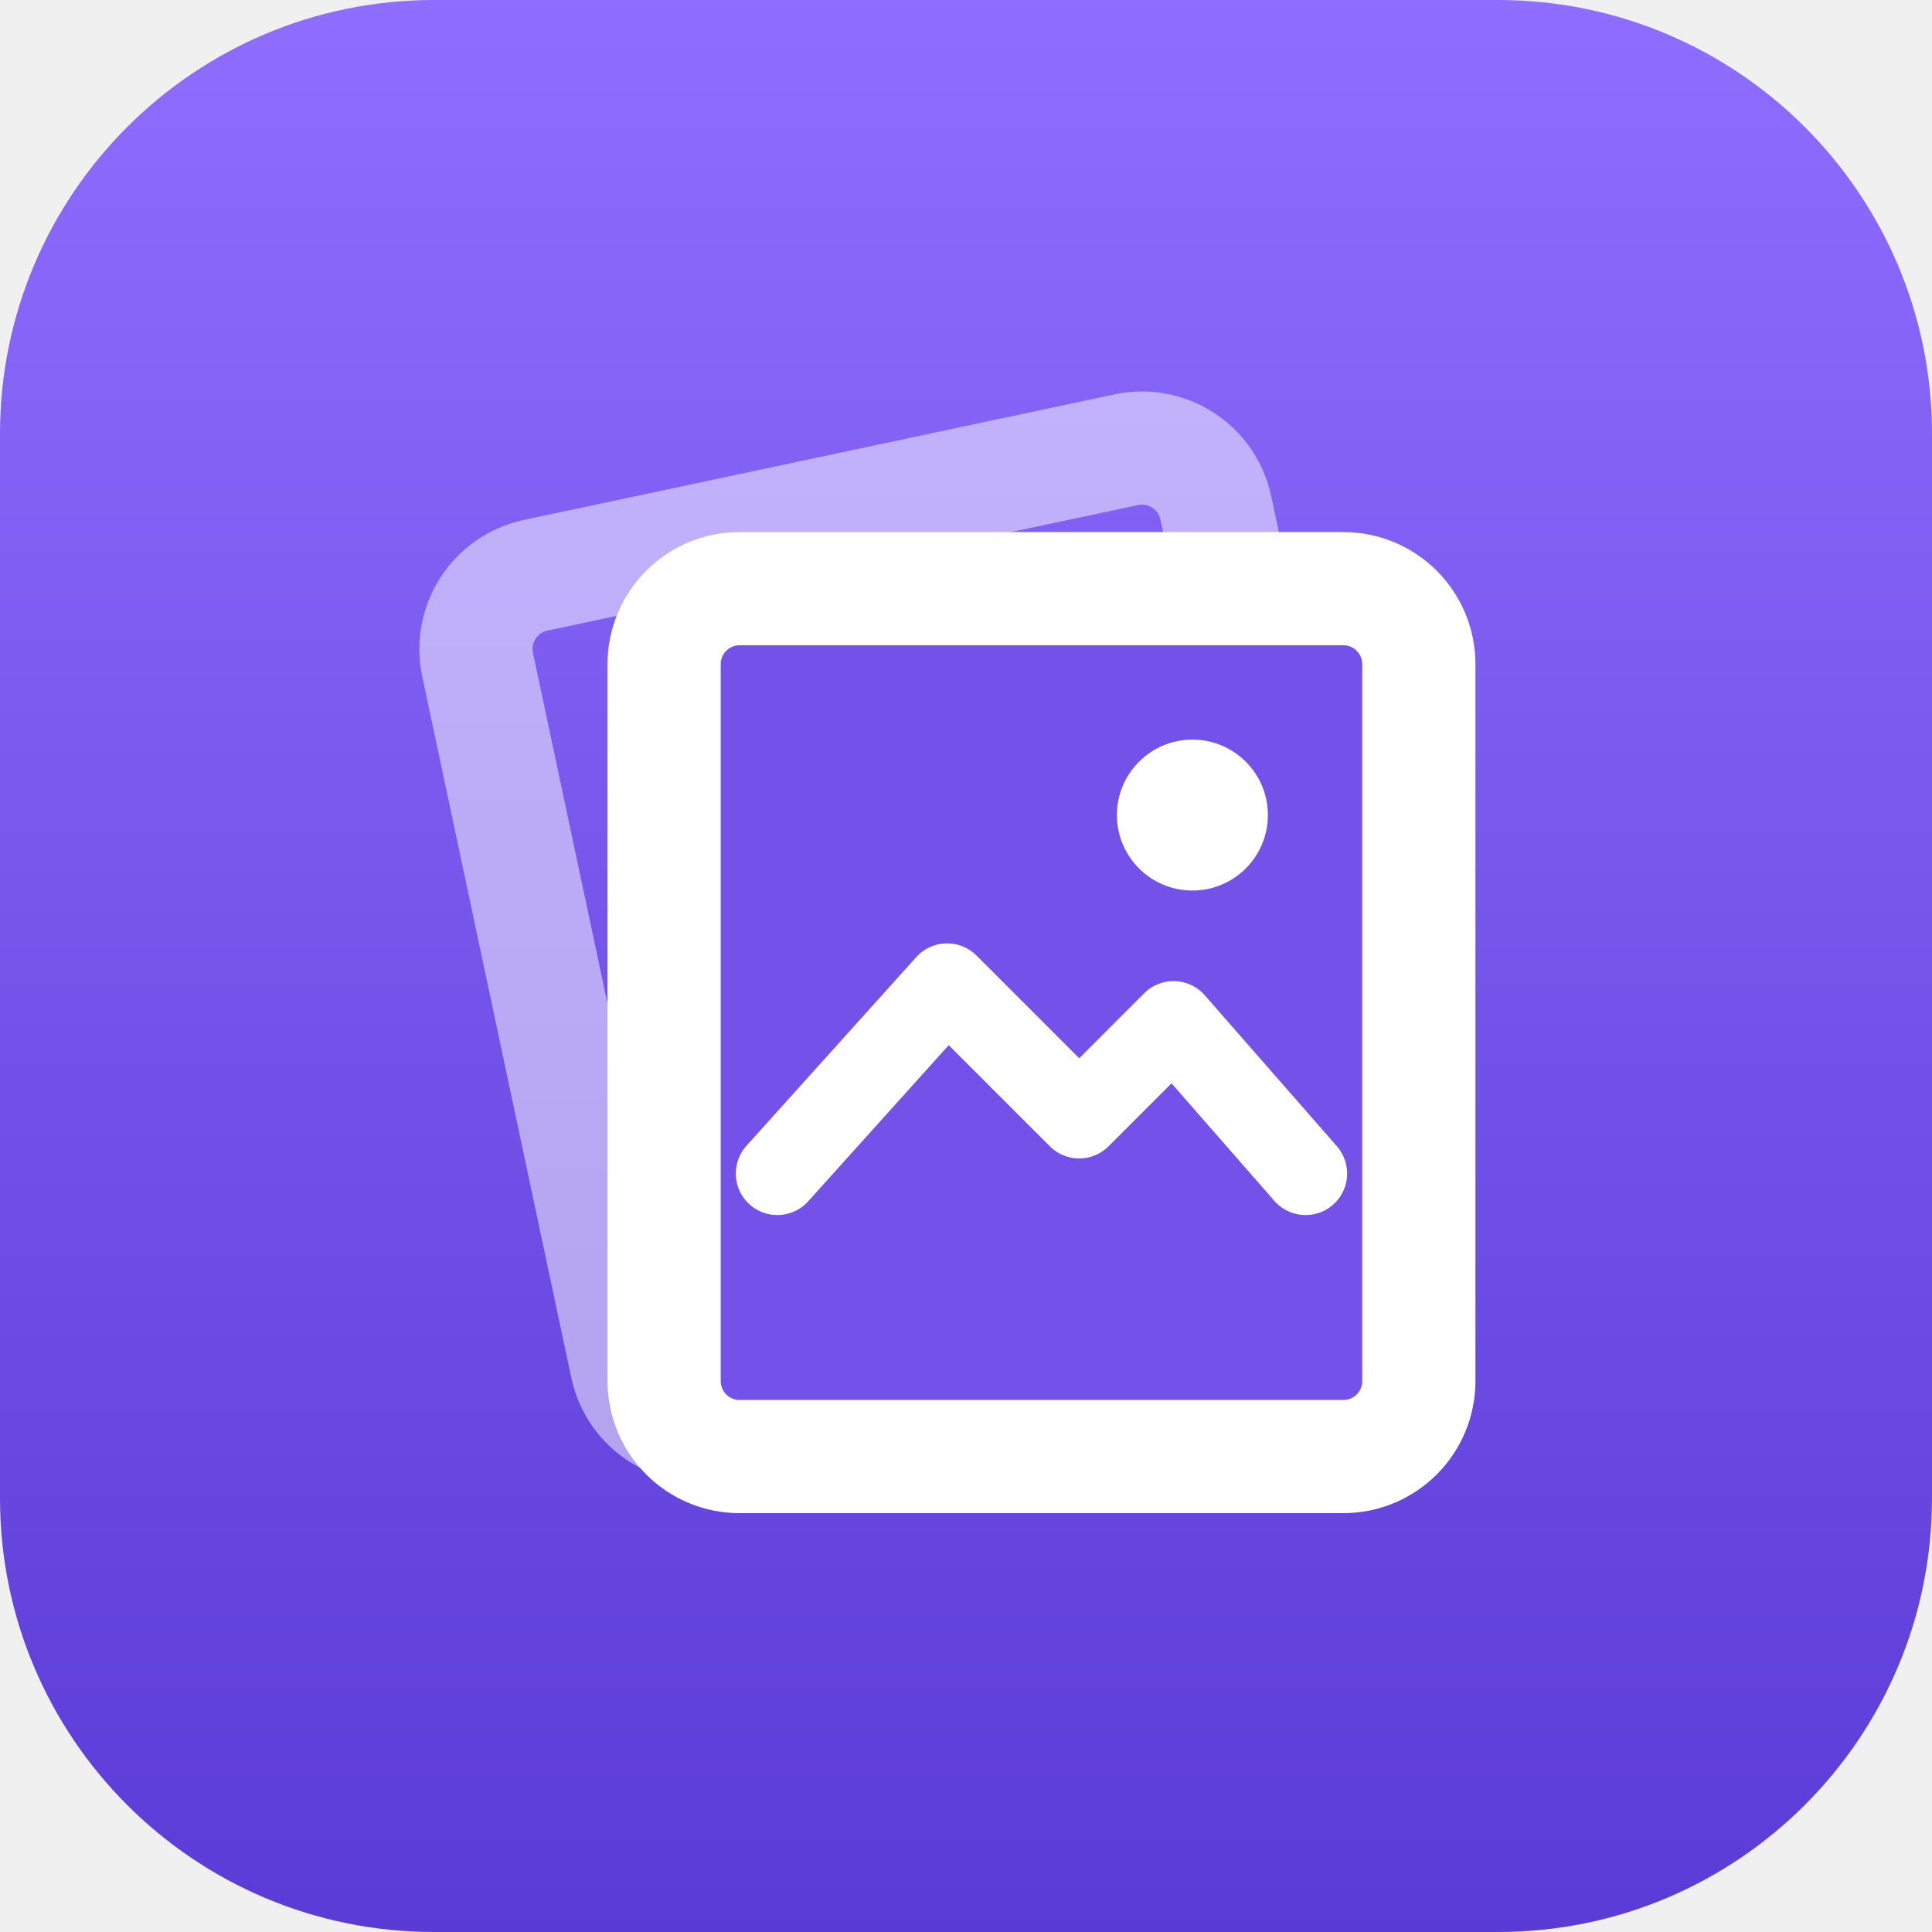
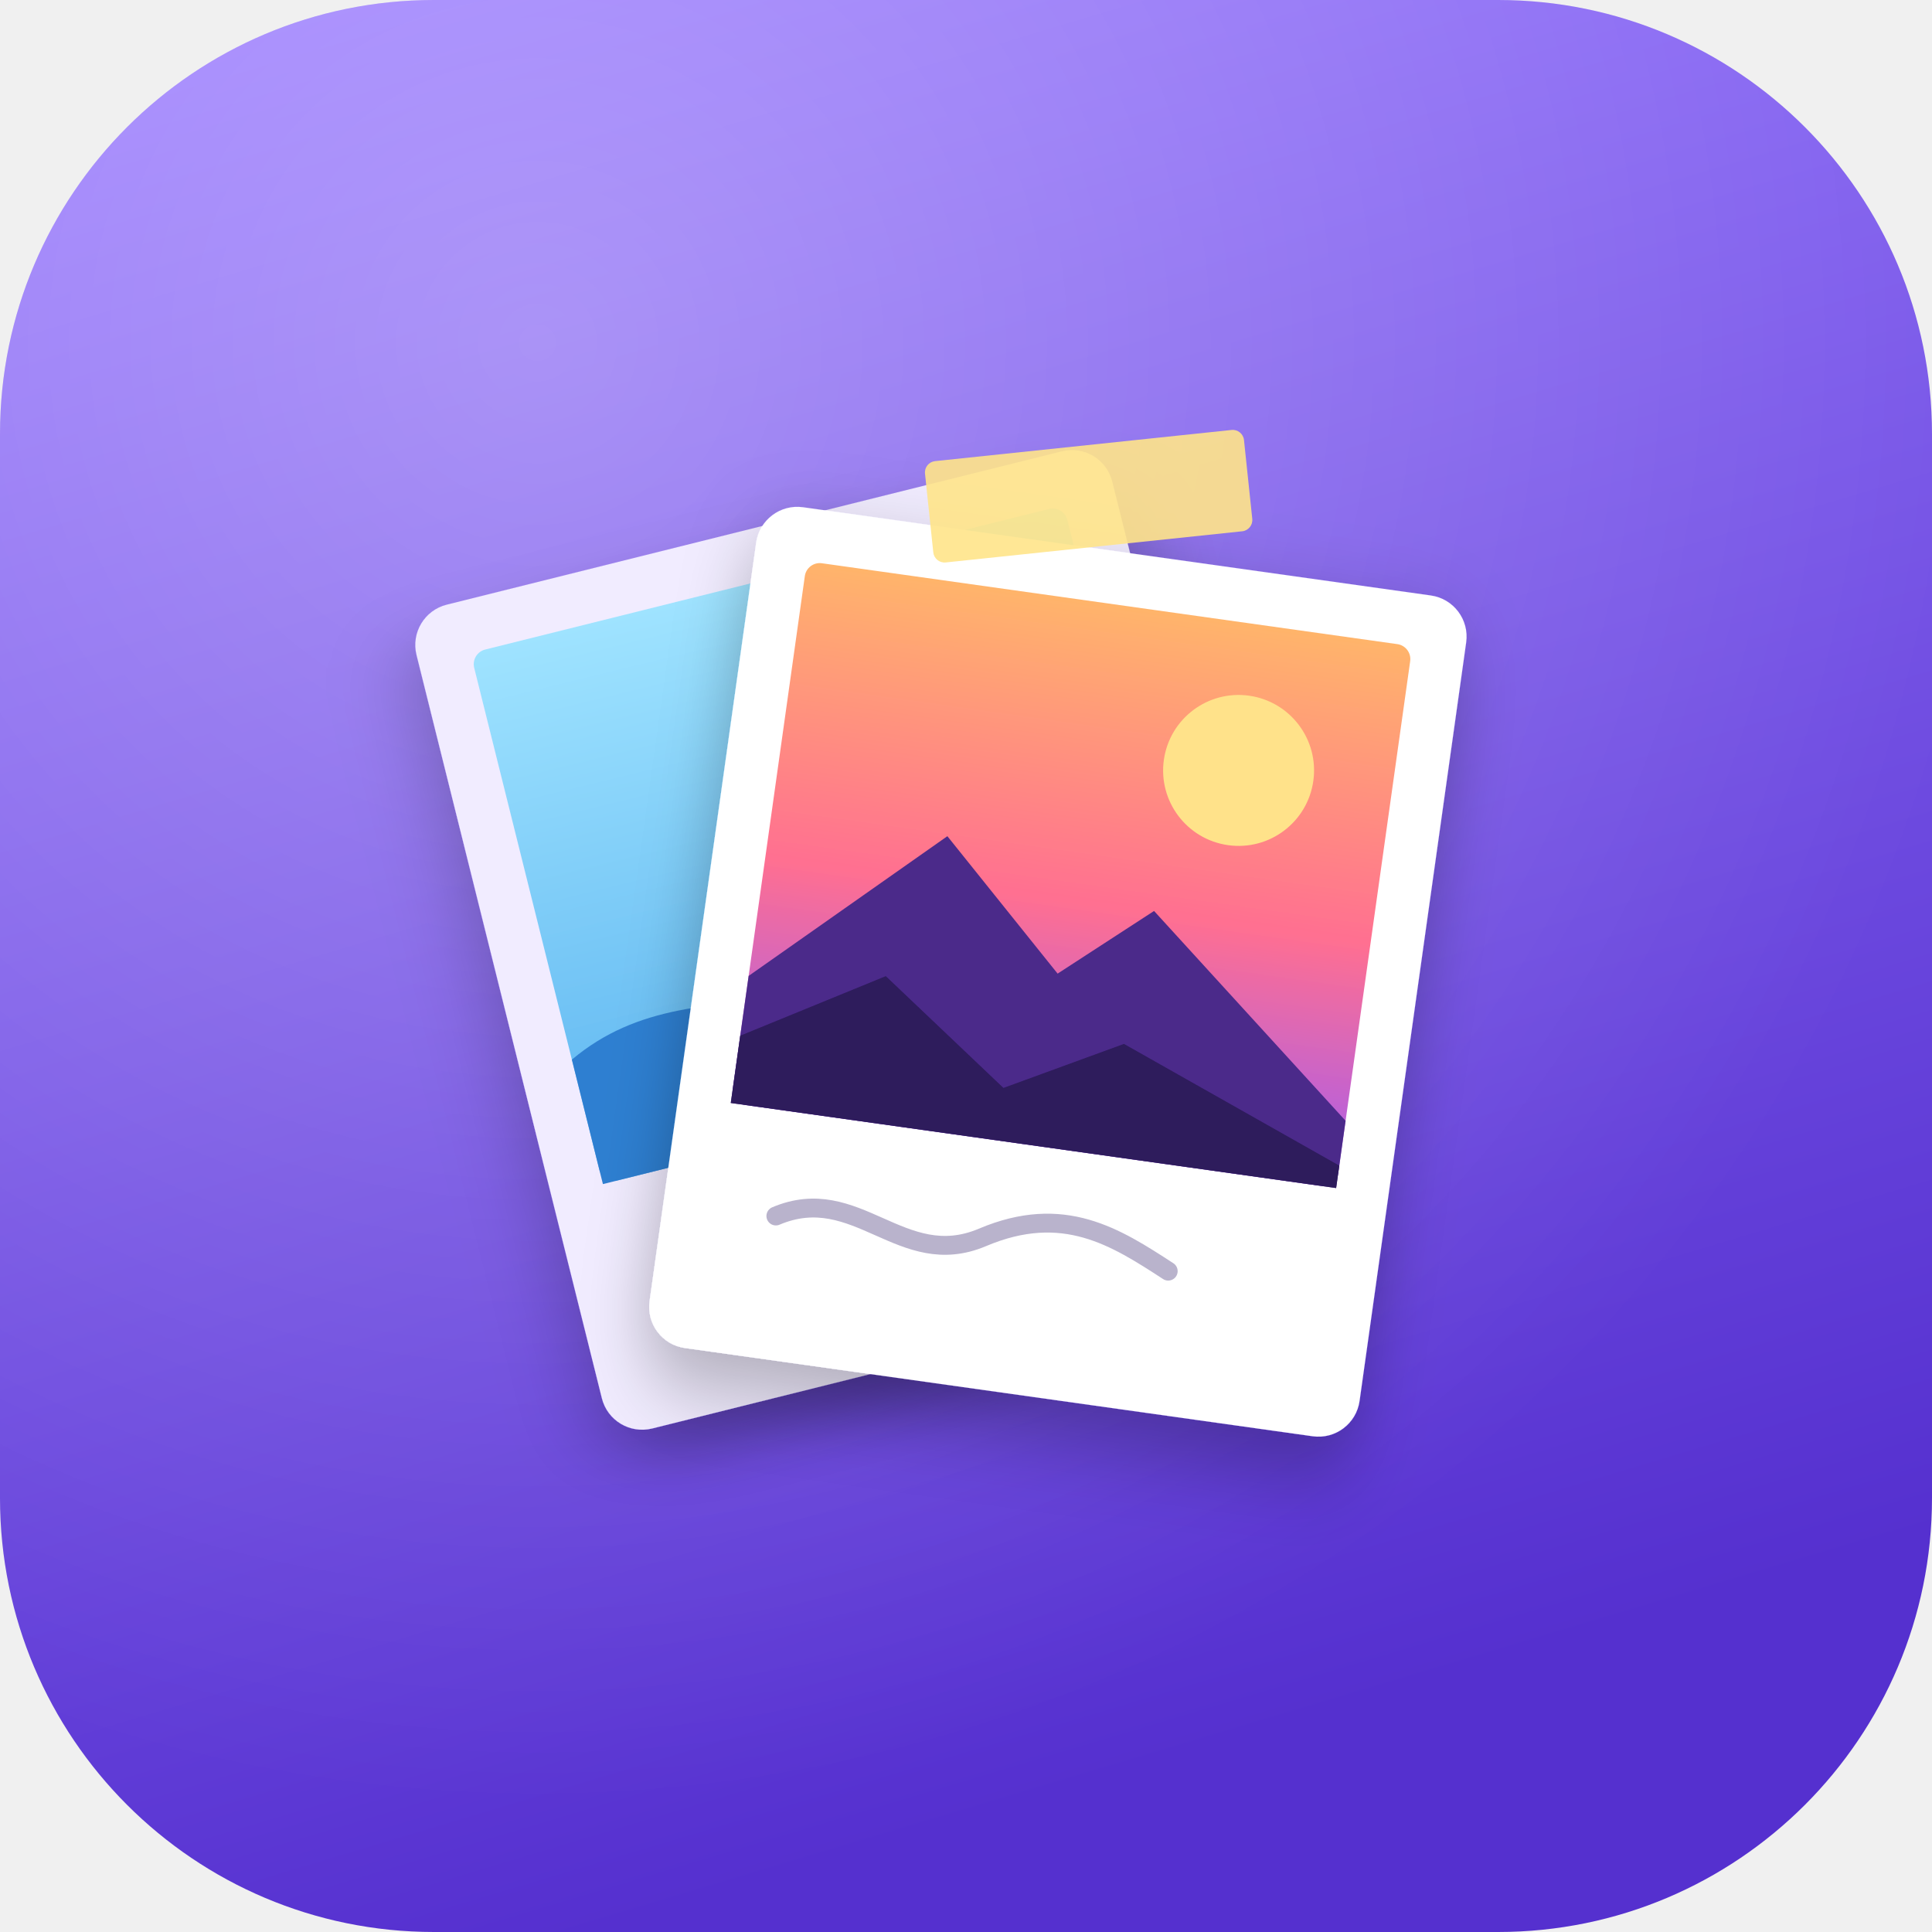
<svg xmlns="http://www.w3.org/2000/svg" width="1024" height="1024" viewBox="0 0 1024 1024">
  <defs>
-     <linearGradient id="bg" x1="0" y1="0" x2="0" y2="1">
-       <stop offset="0" stop-color="#8f6dff" />
-       <stop offset="1" stop-color="#5b3bd6" />
+     <linearGradient id="bg" x1="0" y1="0" x2="0.3" y2="1">
+       <stop offset="0" stop-color="#9a7bff" />
+       <stop offset="1" stop-color="#5530cf" />
+     </linearGradient>
+     <radialGradient id="glow" cx="0.28" cy="0.18" r="0.75">
+       <stop offset="0" stop-color="#ffffff" stop-opacity="0.28" />
+       <stop offset="1" stop-color="#ffffff" stop-opacity="0" />
+     </radialGradient>
+     <filter id="sh" x="-20%" y="-20%" width="140%" height="150%">
+       <feDropShadow dx="0" dy="18" stdDeviation="20" flood-color="#000" flood-opacity="0.28" />
+     </filter>
+     <filter id="sh2" x="-20%" y="-20%" width="140%" height="150%">
+       <feDropShadow dx="0" dy="8" stdDeviation="8" flood-color="#000" flood-opacity="0.22" />
+     </filter>
+     <linearGradient id="sonne" x1="0" y1="0" x2="0" y2="1">
+       <stop offset="0" stop-color="#ffb46b" />
+       <stop offset="0.55" stop-color="#ff6f91" />
+       <stop offset="1" stop-color="#a45cf0" />
+     </linearGradient>
+     <linearGradient id="see" x1="0" y1="0" x2="0" y2="1">
+       <stop offset="0" stop-color="#9fe3ff" />
+       <stop offset="1" stop-color="#5bb4f0" />
    </linearGradient>
  </defs>
  <rect width="1024" height="1024" rx="230" fill="url(#bg)" />
-   <g fill="none" stroke="#ffffff" stroke-width="60" stroke-linecap="round" stroke-linejoin="round">
-     <rect x="292" y="262" width="400" height="460" rx="40" transform="rotate(-12 512 512)" stroke-opacity="0.5" />
-     <rect x="352" y="312" width="400" height="460" rx="40" fill="#7452ea" />
-     <path d="M412 622 L502 522 L572 592 L622 542 L692 622" stroke-width="44" />
+   <rect width="1024" height="1024" rx="230" fill="url(#glow)" />
+   <g transform="rotate(-14 470 520)" filter="url(#sh)">
+     <rect x="270" y="270" width="380" height="450" rx="22" fill="#f1ecff" />
+     <rect x="298" y="298" width="324" height="290" rx="8" fill="url(#see)" />
+     <path d="M298 520 C380 480 450 560 622 500 V588 H298 Z" fill="#2f7fd1" />
  </g>
-   <circle cx="632" cy="432" r="40" fill="#ffffff" />
+   <g transform="rotate(8 560 520)" filter="url(#sh)">
+     <rect x="370" y="290" width="380" height="450" rx="22" fill="#ffffff" />
+     <rect x="398" y="318" width="324" height="290" rx="8" fill="url(#sonne)" />
+     <circle cx="640" cy="396" r="40" fill="#ffe28a" />
+     <path d="M398 608 V540 L492 452 L560 516 L606 476 L722 572 V608 Z" fill="#4b2a8a" />
+     <path d="M398 608 V572 L470 530 L540 580 L600 548 L722 596 V608 Z" fill="#2d1a5c" />
+     <path d="M430 664 C470 640 500 684 540 660 S610 650 640 664" fill="none" stroke="#b9b3cc" stroke-width="10" stroke-linecap="round" />
+   </g>
+   <rect x="492" y="236" width="170" height="54" rx="6" transform="rotate(-6 577 263)" fill="#ffe58a" fill-opacity="0.9" />
</svg>
